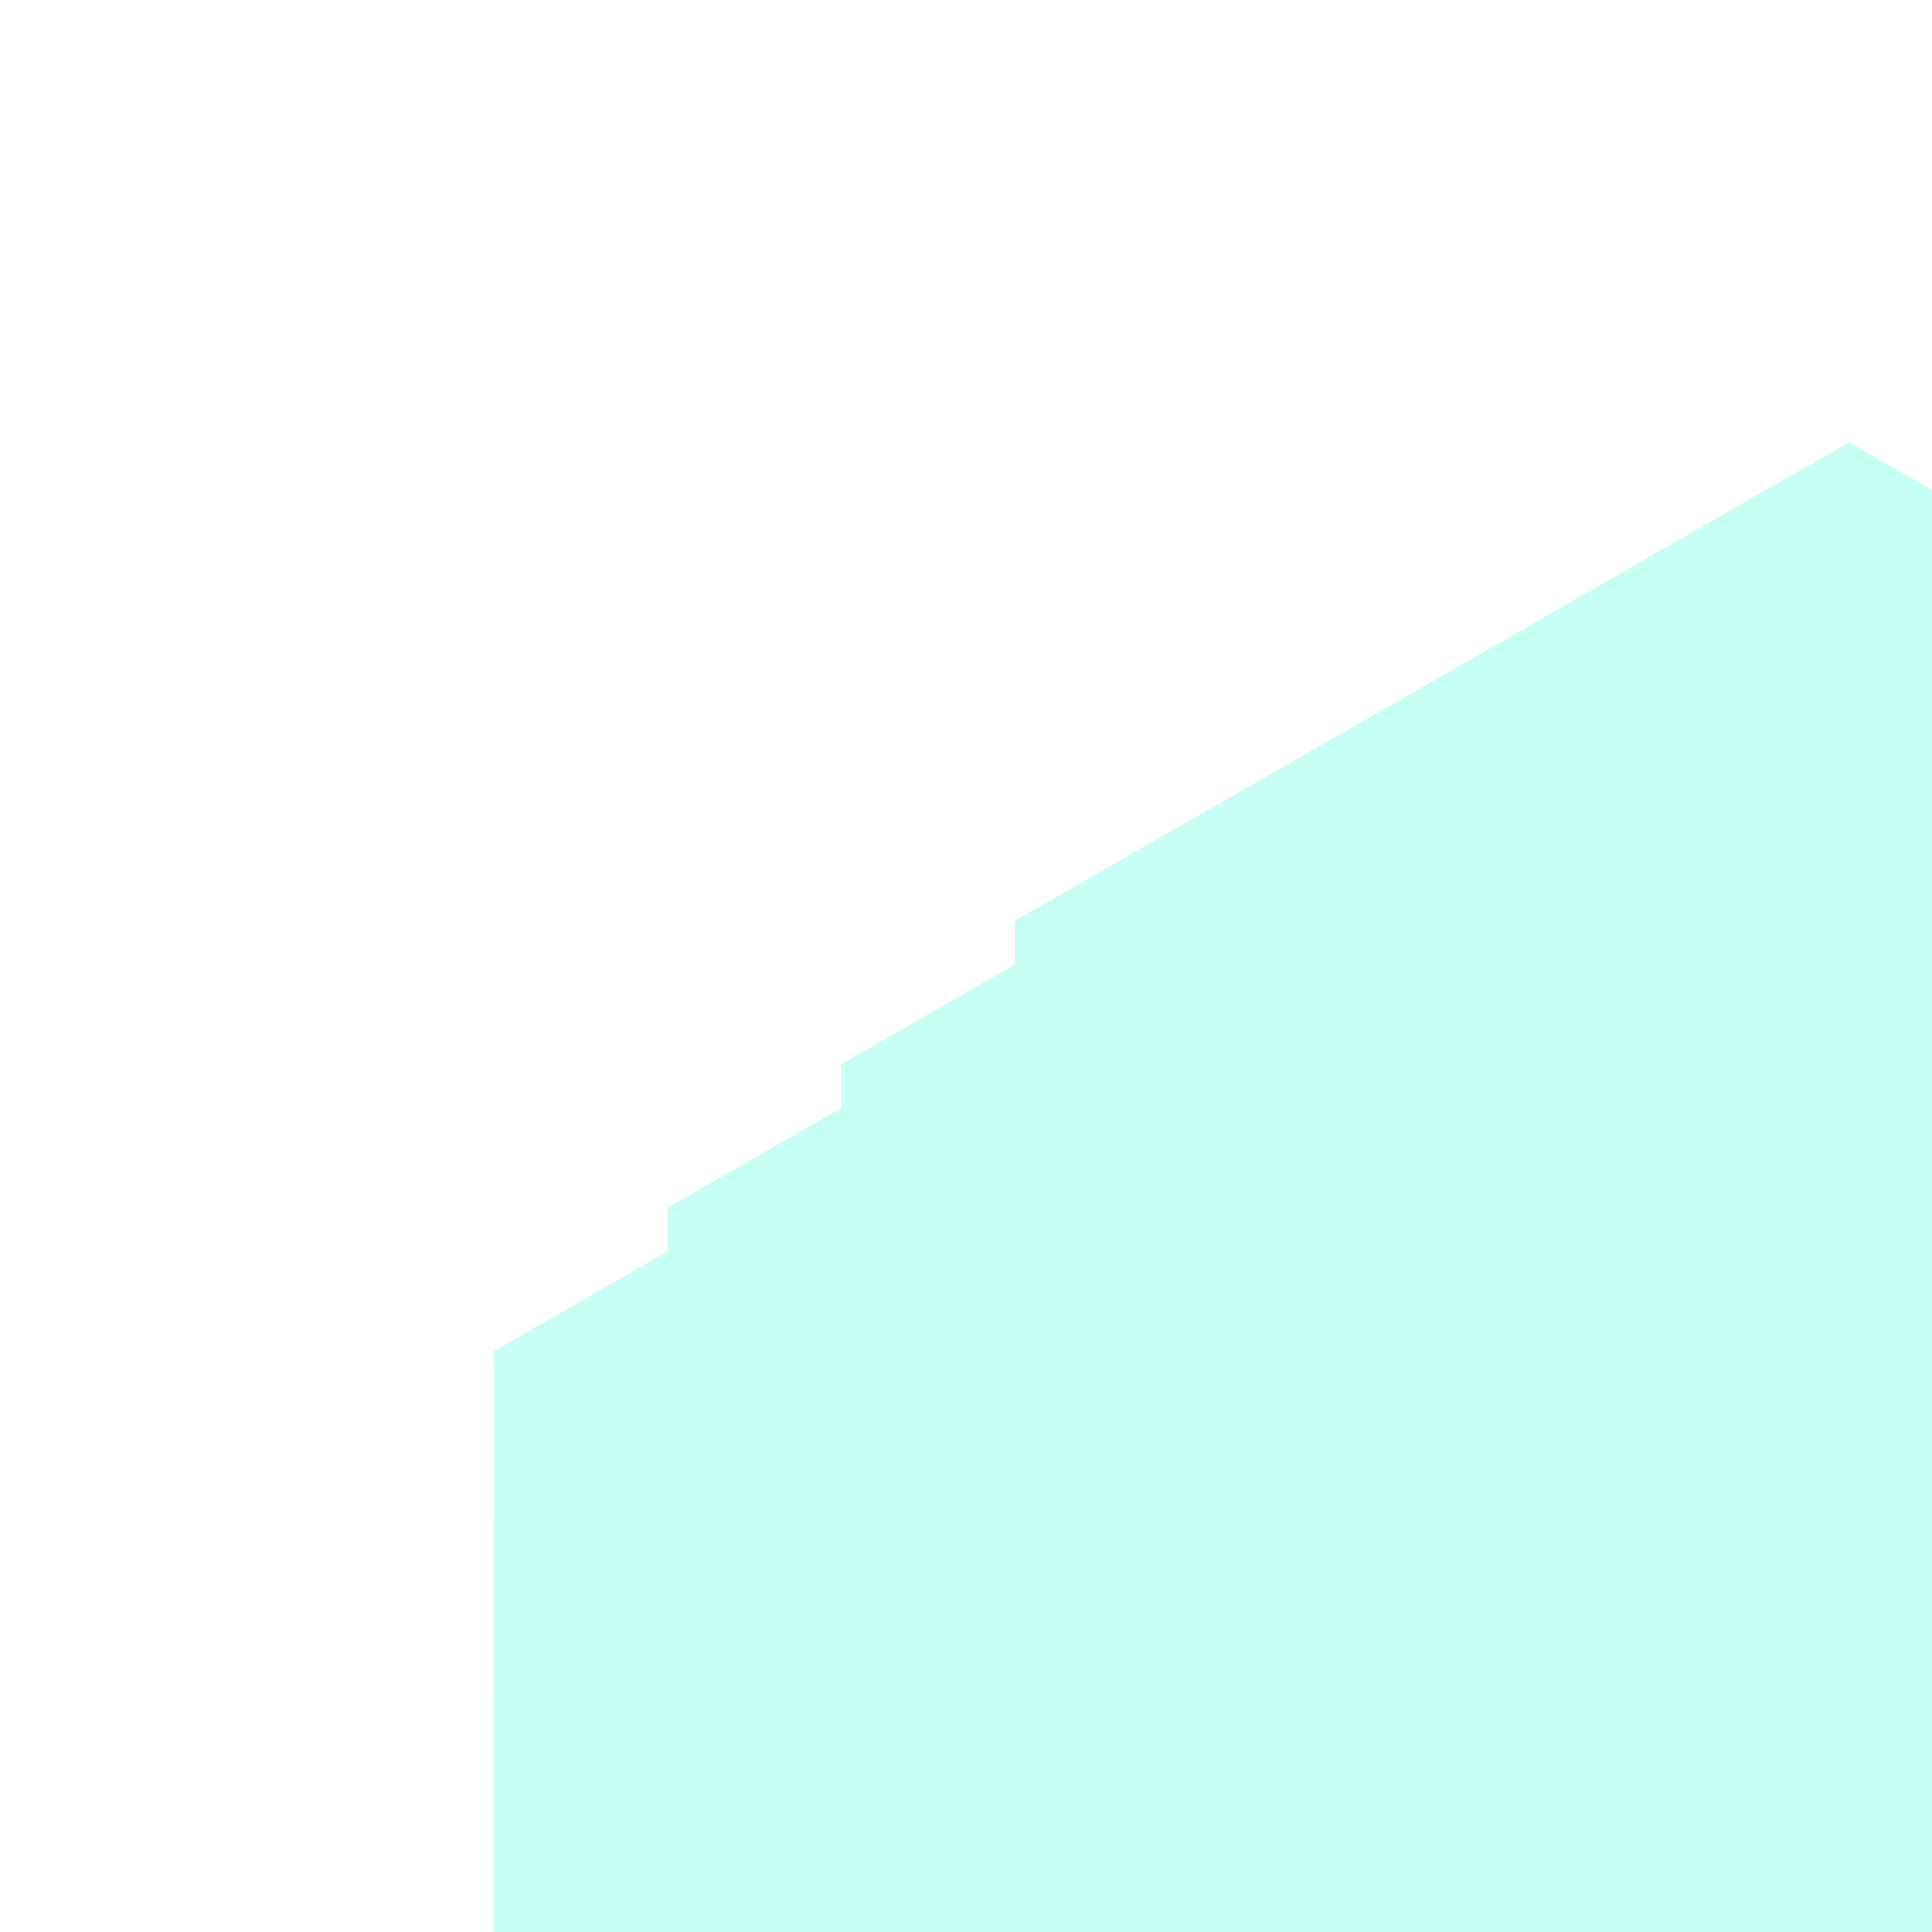
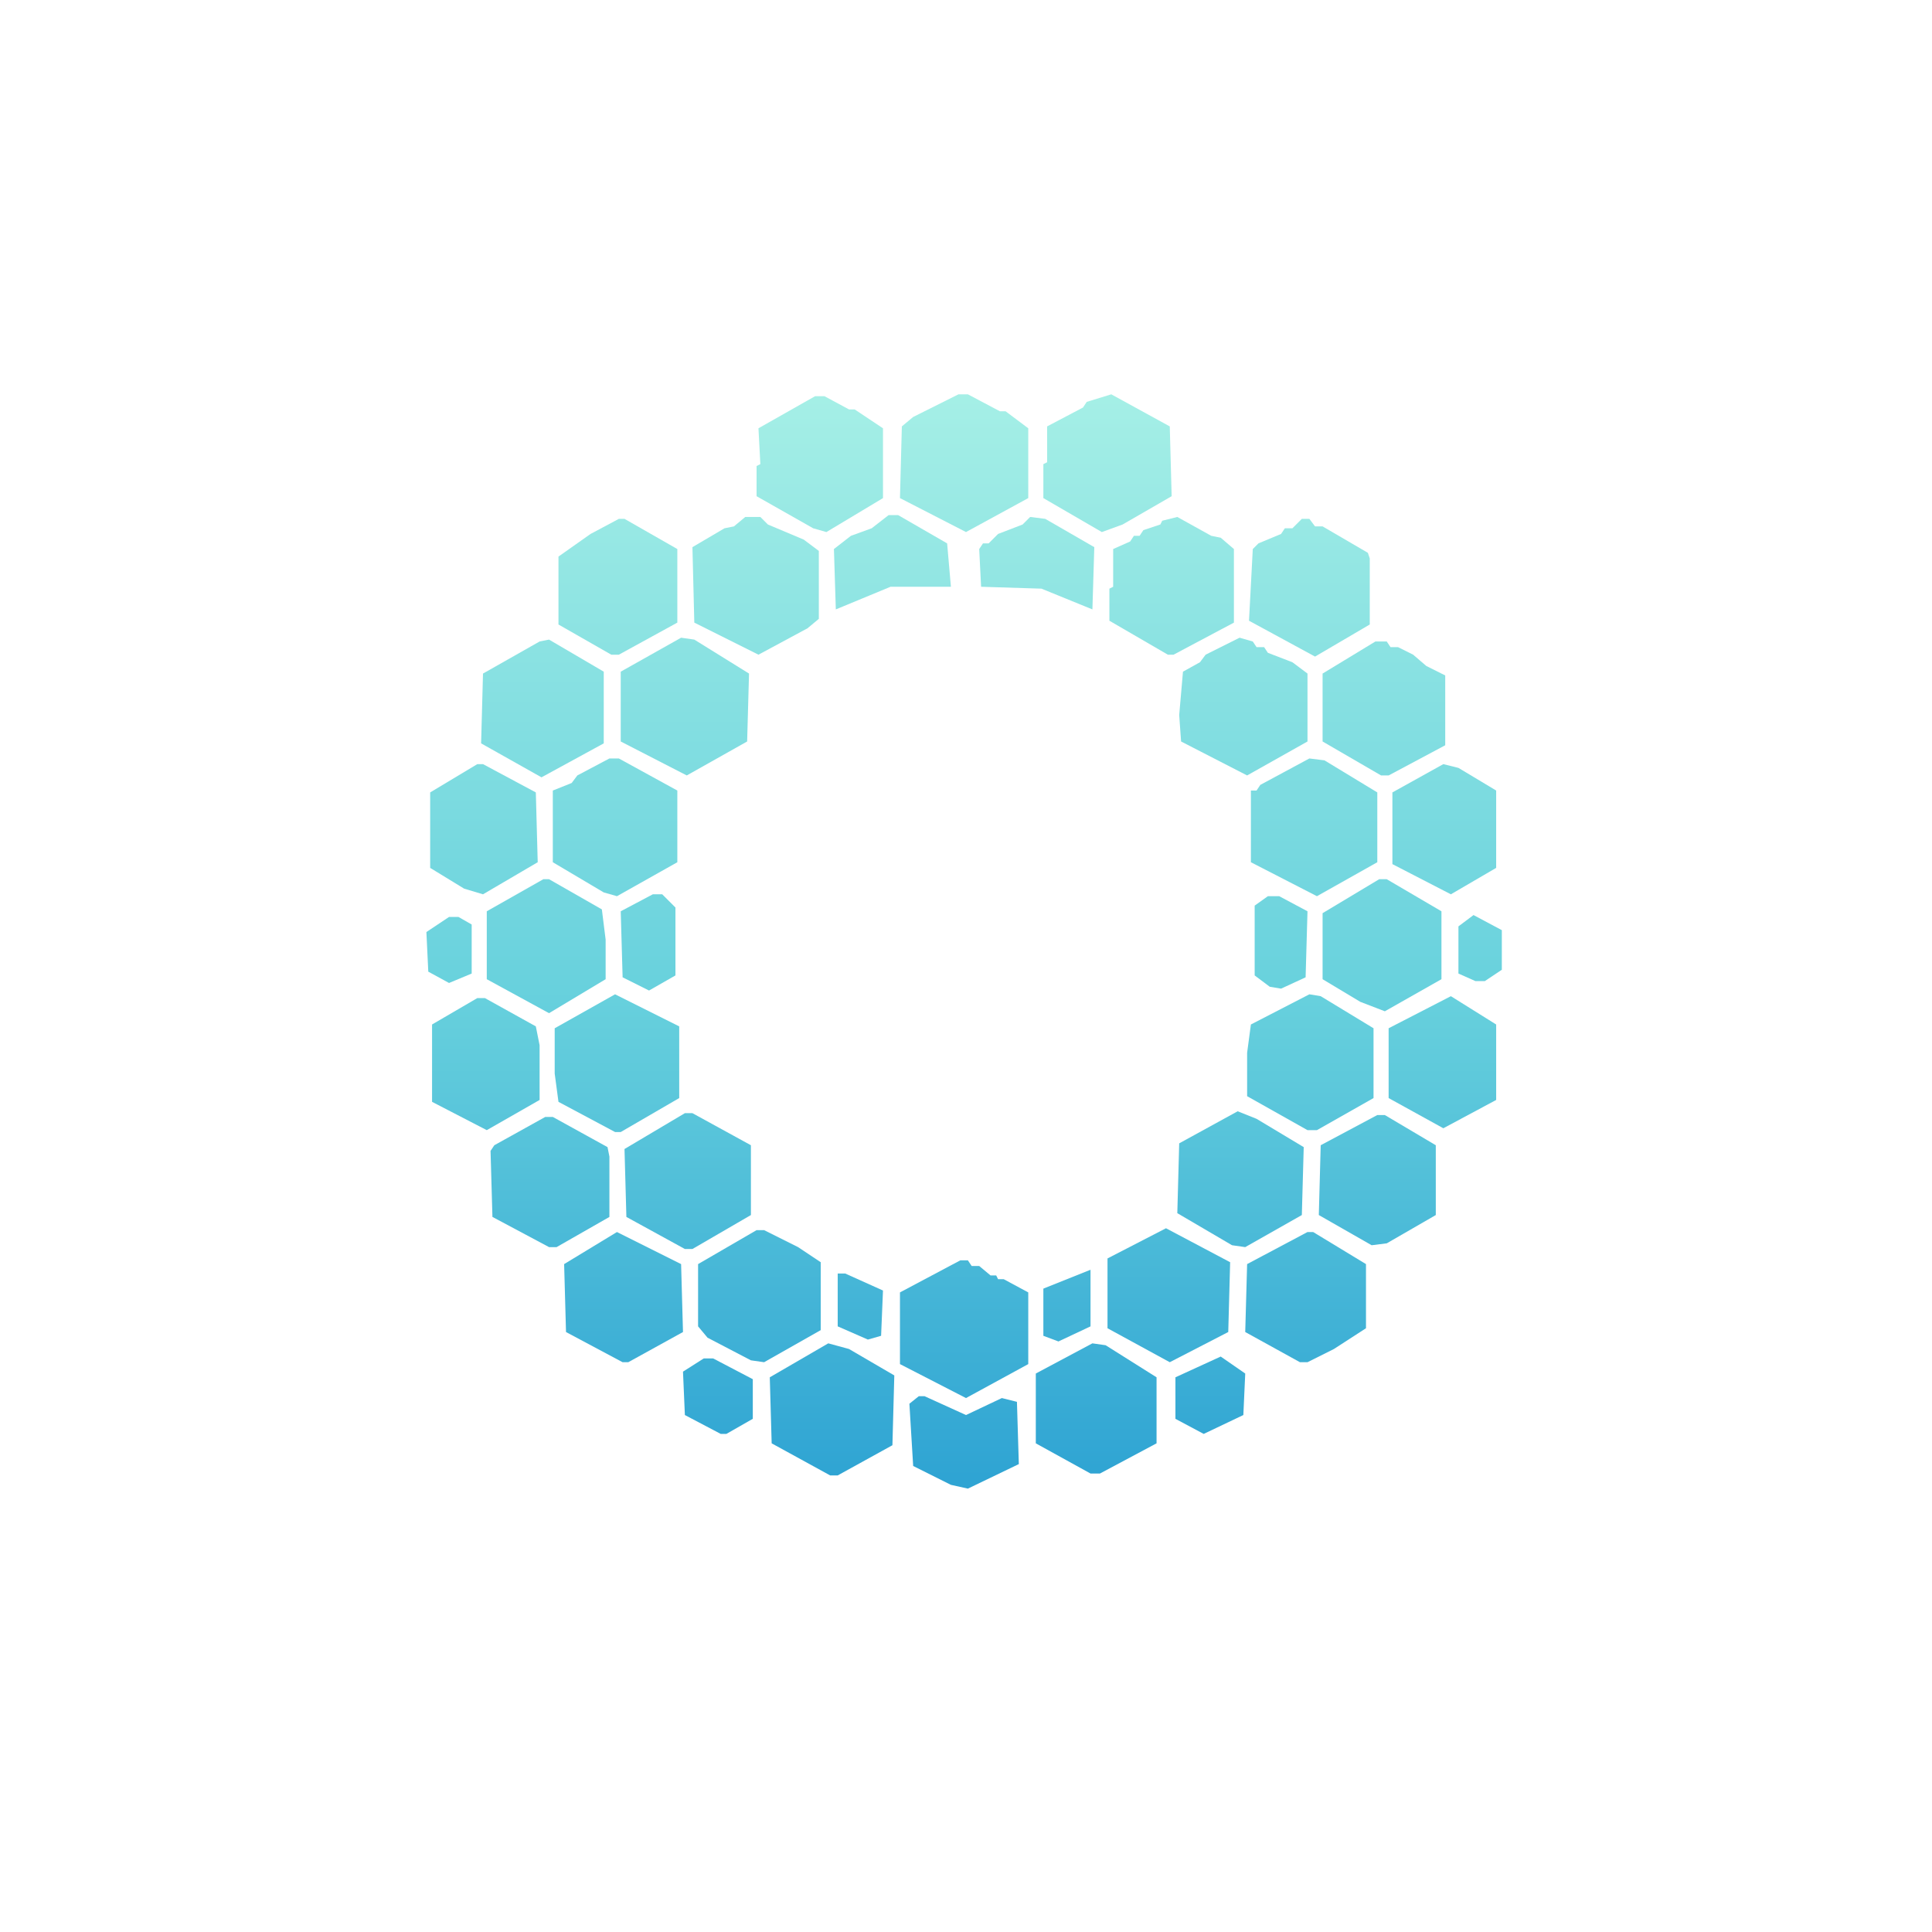
- <svg xmlns="http://www.w3.org/2000/svg" width="512" height="512" viewBox="0 0 512 512" fill="none">
+ <svg xmlns="http://www.w3.org/2000/svg" viewBox="0 0 1024 1024" fill="none">
  <defs>
-     <linearGradient id="ozlaxGradient" x1="140" y1="72" x2="363" y2="430" gradientUnits="userSpaceOnUse">
-       <stop stop-color="#C8FFF4" />
-       <stop offset="0.28" stop-color="#8FE4ED" />
-       <stop offset="0.68" stop-color="#52B9DC" />
-       <stop offset="1" stop-color="#2693CD" />
+     <linearGradient id="g" x1="512" y1="209" x2="512" y2="783" gradientUnits="userSpaceOnUse">
+       <stop offset="0%" stop-color="#A5EFE6" />
+       <stop offset="55%" stop-color="#68D1DD" />
+       <stop offset="100%" stop-color="#2FA4D3" />
    </linearGradient>
-     <symbol id="hex" viewBox="0 0 44 38">
-       <path d="M22 1.4 41 12.3v13.4L22 36.6 3 25.7V12.3L22 1.4Z" fill="url(#ozlaxGradient)" />
-     </symbol>
  </defs>
-   <g transform="translate(256 256)">
-     <use href="#hex" x="-22" y="-190" />
-     <use href="#hex" x="24" y="-190" />
-     <use href="#hex" x="70" y="-190" />
-     <use href="#hex" x="-68" y="-152" />
-     <use href="#hex" x="-22" y="-152" />
-     <use href="#hex" x="24" y="-152" />
-     <use href="#hex" x="70" y="-152" />
-     <use href="#hex" x="116" y="-152" />
-     <use href="#hex" x="-114" y="-114" />
-     <use href="#hex" x="-68" y="-114" />
-     <use href="#hex" x="116" y="-114" />
-     <use href="#hex" x="162" y="-114" />
-     <use href="#hex" x="-160" y="-76" />
-     <use href="#hex" x="-114" y="-76" />
-     <use href="#hex" x="162" y="-76" />
-     <use href="#hex" x="208" y="-76" />
-     <use href="#hex" x="-160" y="-30" />
-     <use href="#hex" x="-114" y="-30" />
-     <use href="#hex" x="162" y="-30" />
-     <use href="#hex" x="208" y="-30" />
-     <use href="#hex" x="-160" y="16" />
-     <use href="#hex" x="-114" y="16" />
-     <use href="#hex" x="162" y="16" />
-     <use href="#hex" x="208" y="16" />
-     <use href="#hex" x="-160" y="62" />
-     <use href="#hex" x="-114" y="62" />
-     <use href="#hex" x="162" y="62" />
-     <use href="#hex" x="208" y="62" />
-     <use href="#hex" x="-114" y="108" />
-     <use href="#hex" x="-68" y="108" />
-     <use href="#hex" x="116" y="108" />
-     <use href="#hex" x="162" y="108" />
-     <use href="#hex" x="-68" y="146" />
-     <use href="#hex" x="-22" y="146" />
-     <use href="#hex" x="24" y="146" />
-     <use href="#hex" x="70" y="146" />
-     <use href="#hex" x="-22" y="184" />
-     <use href="#hex" x="24" y="184" />
-     <use href="#hex" x="70" y="184" />
-     <use href="#hex" x="-188" y="20" transform="scale(.72)" />
-     <use href="#hex" x="302" y="20" transform="scale(.72)" />
-     <use href="#hex" x="-86" y="238" transform="scale(.72)" />
-     <use href="#hex" x="190" y="238" transform="scale(.72)" />
-     <use href="#hex" x="-8" y="128" />
+   <g fill="url(#g)">
+     <path d="M 508 209 L 484 221 L 478 226 L 477 264 L 512 282 L 545 264 L 545 227 L 533 218 L 530 218 L 513 209 Z" />
+     <path d="M 589 209 L 576 213 L 574 216 L 555 226 L 555 245 L 553 246 L 553 264 L 584 282 L 595 278 L 621 263 L 620 226 Z" />
+     <path d="M 432 210 L 402 227 L 403 246 L 401 247 L 401 263 L 431 280 L 438 282 L 468 264 L 468 227 L 453 217 L 450 217 L 437 210 Z" />
+     <path d="M 502 288 L 476 273 L 471 273 L 462 280 L 451 284 L 442 291 L 443 323 L 472 311 L 504 311 Z" />
+     <path d="M 395 274 L 389 279 L 384 280 L 367 290 L 368 330 L 402 347 L 428 333 L 434 328 L 434 292 L 426 286 L 407 278 L 403 274 Z" />
+     <path d="M 519 291 L 520 311 L 552 312 L 579 323 L 580 290 L 554 275 L 546 274 L 542 278 L 529 283 L 524 288 L 521 288 Z" />
+     <path d="M 624 274 L 616 276 L 615 278 L 606 281 L 604 284 L 601 284 L 599 287 L 590 291 L 590 311 L 588 312 L 588 329 L 619 347 L 622 347 L 654 330 L 654 291 L 647 285 L 642 284 Z" />
+     <path d="M 331 275 L 328 275 L 313 283 L 296 295 L 296 331 L 324 347 L 328 347 L 359 330 L 359 291 Z" />
+     <path d="M 690 275 L 685 280 L 681 280 L 679 283 L 667 288 L 664 291 L 662 329 L 697 348 L 726 331 L 726 296 L 725 293 L 701 279 L 697 279 L 694 275 Z" />
+     <path d="M 361 338 L 329 356 L 329 393 L 364 411 L 396 393 L 397 357 L 368 339 Z" />
+     <path d="M 657 338 L 639 347 L 636 351 L 627 356 L 625 379 L 626 393 L 661 411 L 693 393 L 693 357 L 685 351 L 672 346 L 670 343 L 666 343 L 664 340 Z" />
+     <path d="M 291 339 L 286 340 L 256 357 L 255 394 L 287 412 L 320 394 L 320 356 Z" />
+     <path d="M 729 340 L 701 357 L 701 393 L 732 411 L 736 411 L 766 395 L 766 358 L 756 353 L 749 347 L 741 343 L 737 343 L 735 340 Z" />
+     <path d="M 323 402 L 306 411 L 303 415 L 293 419 L 293 457 L 320 473 L 327 475 L 359 457 L 359 419 L 328 402 Z" />
+     <path d="M 694 402 L 668 416 L 666 419 L 663 419 L 663 457 L 698 475 L 730 457 L 730 420 L 702 403 Z" />
+     <path d="M 253 405 L 228 420 L 228 460 L 246 471 L 256 474 L 285 457 L 284 420 L 256 405 Z" />
+     <path d="M 765 405 L 738 420 L 738 458 L 769 474 L 793 460 L 793 419 L 773 407 Z" />
+     <path d="M 288 466 L 258 483 L 258 519 L 291 537 L 321 519 L 321 498 L 319 482 L 291 466 Z" />
+     <path d="M 731 466 L 701 484 L 701 519 L 721 531 L 734 536 L 764 519 L 764 483 L 735 466 Z" />
+     <path d="M 351 474 L 346 474 L 329 483 L 330 518 L 344 525 L 358 517 L 358 481 Z" />
+     <path d="M 672 475 L 665 480 L 665 517 L 673 523 L 679 524 L 692 518 L 693 483 L 678 475 Z" />
+     <path d="M 781 485 L 773 491 L 773 516 L 782 520 L 787 520 L 796 514 L 796 493 Z" />
+     <path d="M 243 486 L 238 486 L 226 494 L 227 515 L 238 521 L 250 516 L 250 490 Z" />
+     <path d="M 326 527 L 294 545 L 294 569 L 296 584 L 326 600 L 329 600 L 360 582 L 360 544 Z" />
+     <path d="M 694 527 L 663 543 L 661 558 L 661 581 L 693 599 L 698 599 L 728 582 L 728 545 L 700 528 Z" />
+     <path d="M 769 528 L 736 545 L 736 582 L 765 598 L 793 583 L 793 543 Z" />
+     <path d="M 253 529 L 229 543 L 229 584 L 258 599 L 286 583 L 286 554 L 284 544 L 257 529 Z" />
+     <path d="M 656 589 L 625 606 L 624 643 L 653 660 L 660 661 L 690 644 L 691 608 L 666 593 Z" />
+     <path d="M 363 590 L 331 609 L 332 645 L 363 662 L 367 662 L 398 644 L 398 607 L 367 590 Z" />
+     <path d="M 734 591 L 730 591 L 700 607 L 699 644 L 727 660 L 735 659 L 761 644 L 761 607 Z" />
+     <path d="M 289 592 L 262 607 L 260 610 L 261 645 L 291 661 L 295 661 L 323 645 L 323 613 L 322 608 L 293 592 Z" />
+     <path d="M 618 651 L 587 667 L 587 704 L 620 722 L 651 706 L 652 669 Z" />
+     <path d="M 401 652 L 370 670 L 370 703 L 375 709 L 398 721 L 405 722 L 435 705 L 435 669 L 423 661 L 405 652 Z" />
+     <path d="M 327 653 L 299 670 L 300 706 L 330 722 L 333 722 L 362 706 L 361 670 Z" />
+     <path d="M 696 653 L 693 653 L 661 670 L 660 706 L 689 722 L 693 722 L 707 715 L 724 704 L 724 670 Z" />
+     <path d="M 509 668 L 477 685 L 477 723 L 512 741 L 545 723 L 545 685 L 532 678 L 529 678 L 528 676 L 525 676 L 519 671 L 515 671 L 513 668 Z" />
+     <path d="M 578 673 L 553 683 L 553 708 L 561 711 L 578 703 Z" />
+     <path d="M 444 675 L 444 703 L 460 710 L 467 708 L 468 684 L 448 675 Z" />
+     <path d="M 439 712 L 408 730 L 409 765 L 440 782 L 444 782 L 473 766 L 474 729 L 450 715 Z" />
+     <path d="M 579 712 L 549 728 L 549 765 L 578 781 L 583 781 L 613 765 L 613 730 L 586 713 Z" />
+     <path d="M 647 719 L 623 730 L 623 752 L 638 760 L 659 750 L 660 728 Z" />
+     <path d="M 373 720 L 362 727 L 363 750 L 382 760 L 385 760 L 399 752 L 399 731 L 378 720 Z" />
+     <path d="M 482 744 L 484 777 L 504 787 L 513 789 L 540 776 L 539 743 L 531 741 L 512 750 L 490 740 L 487 740 Z" />
  </g>
</svg>
